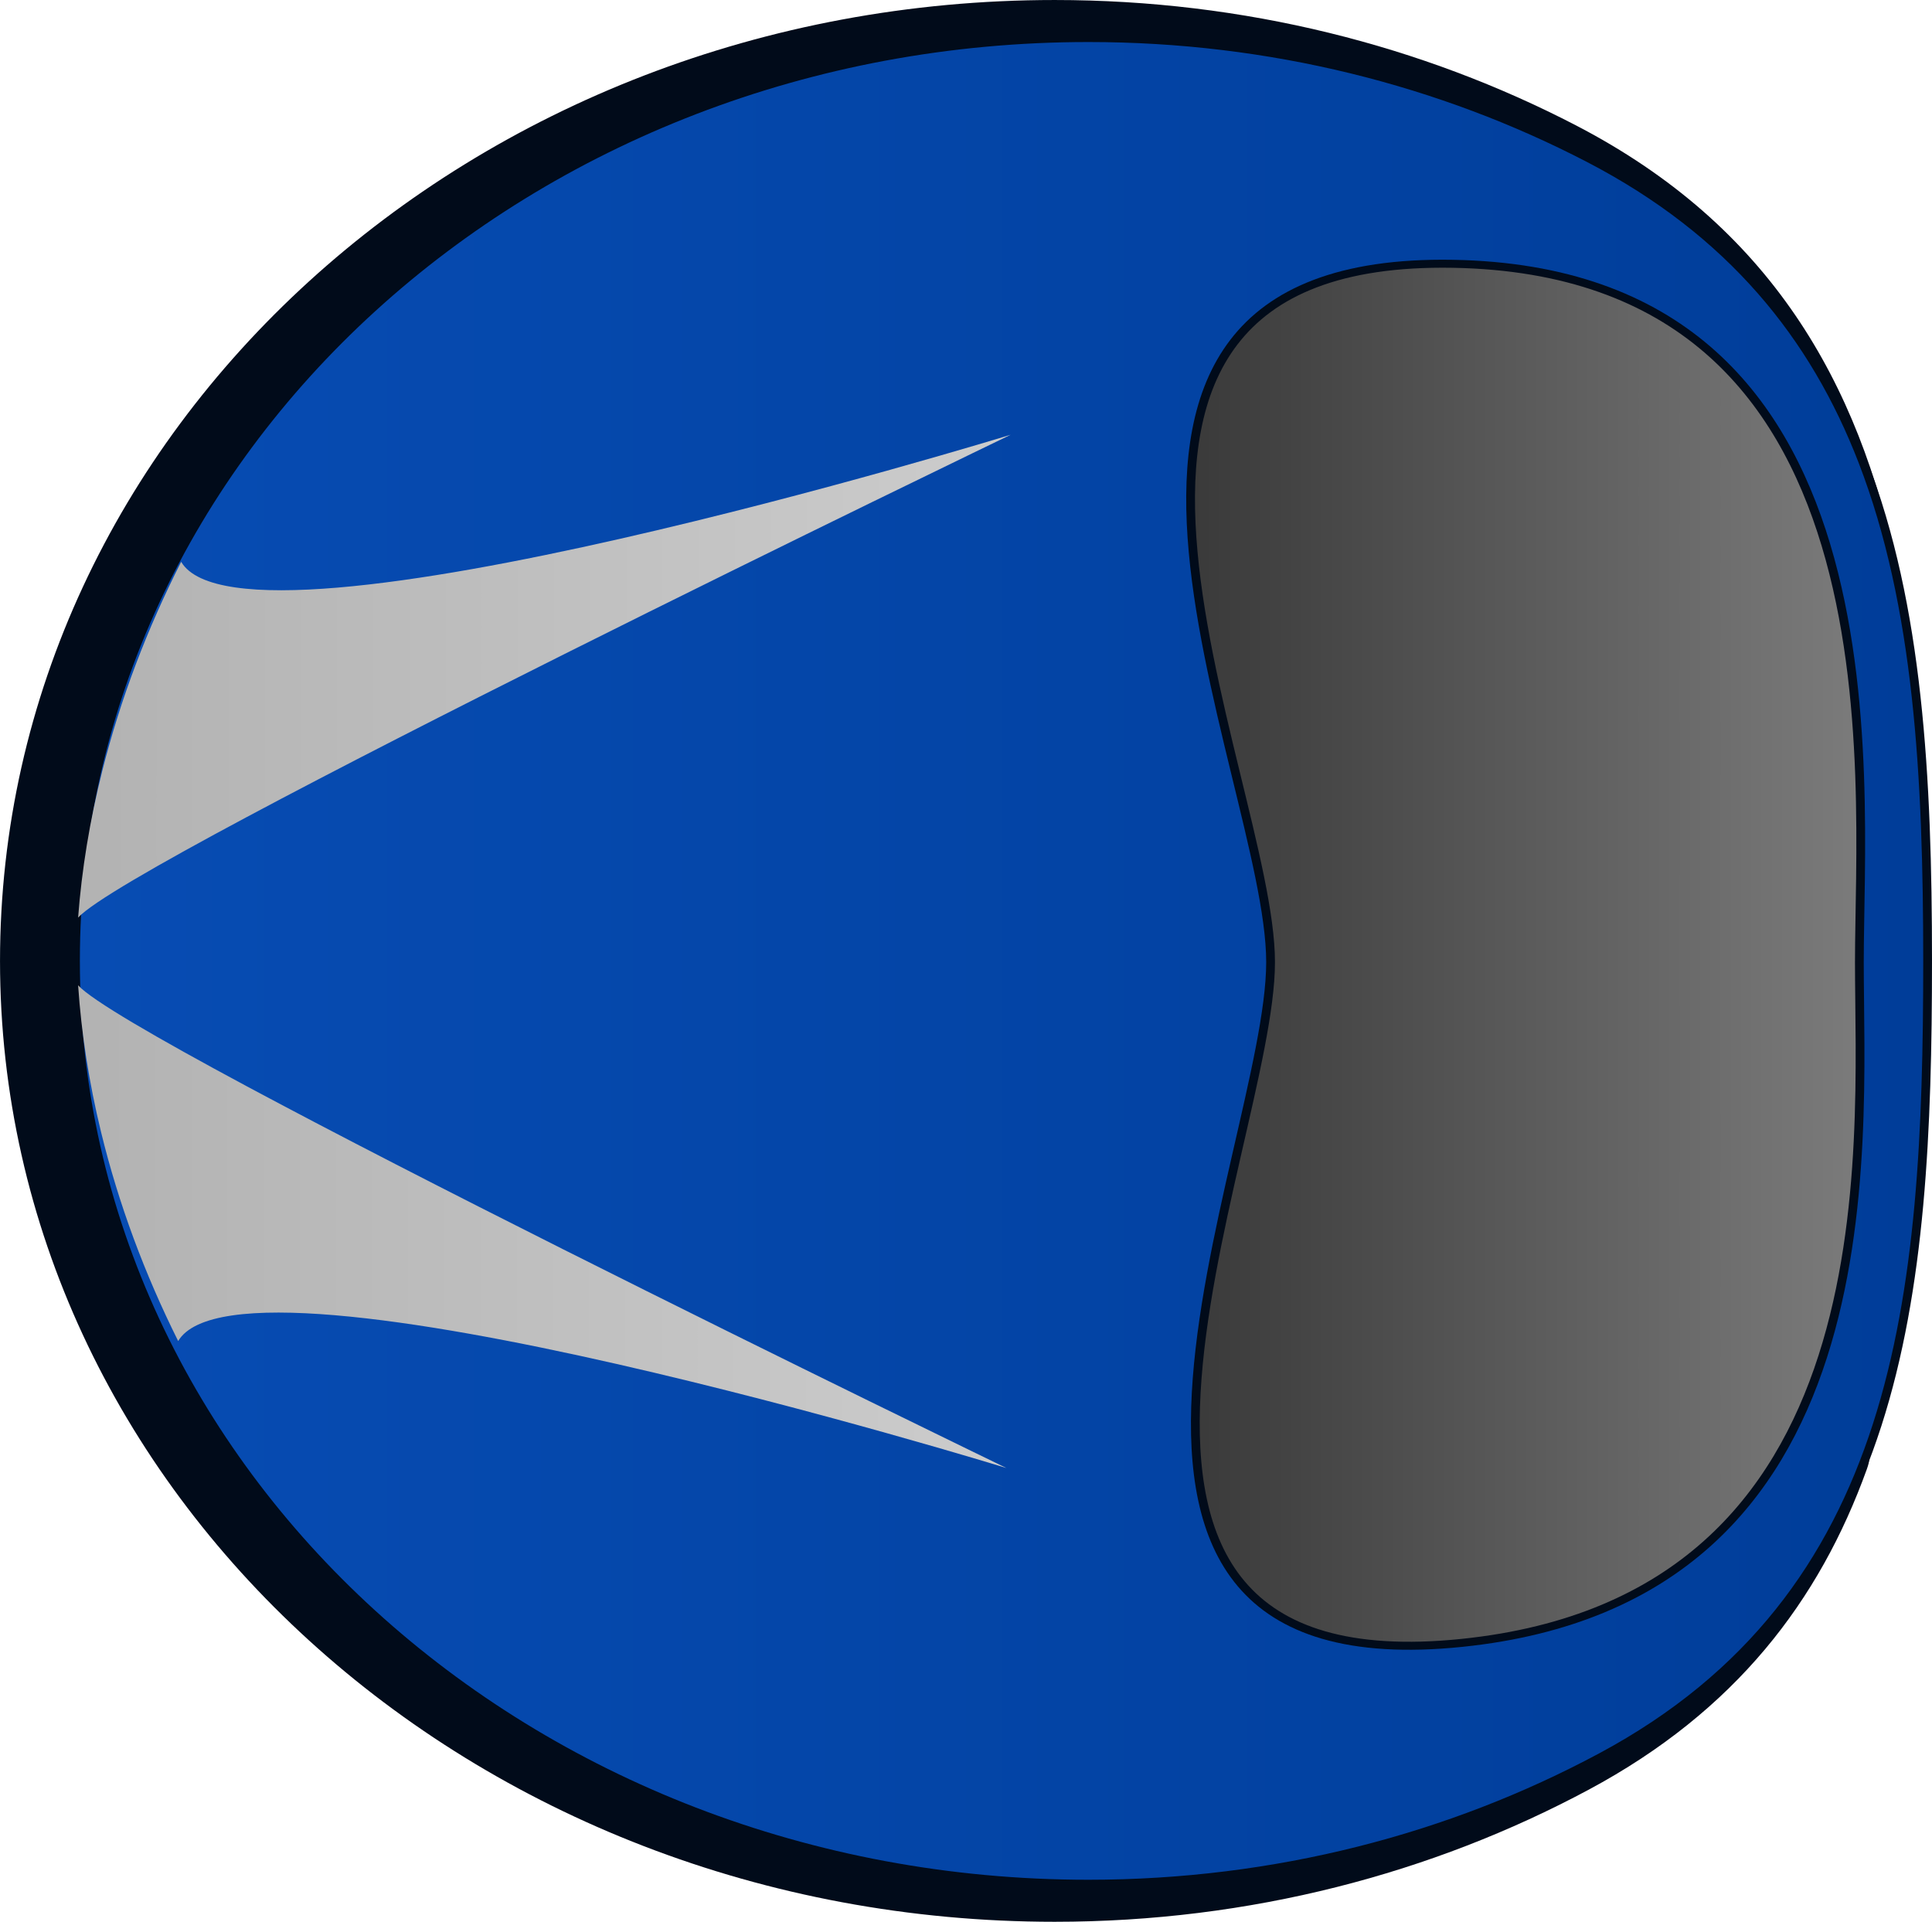
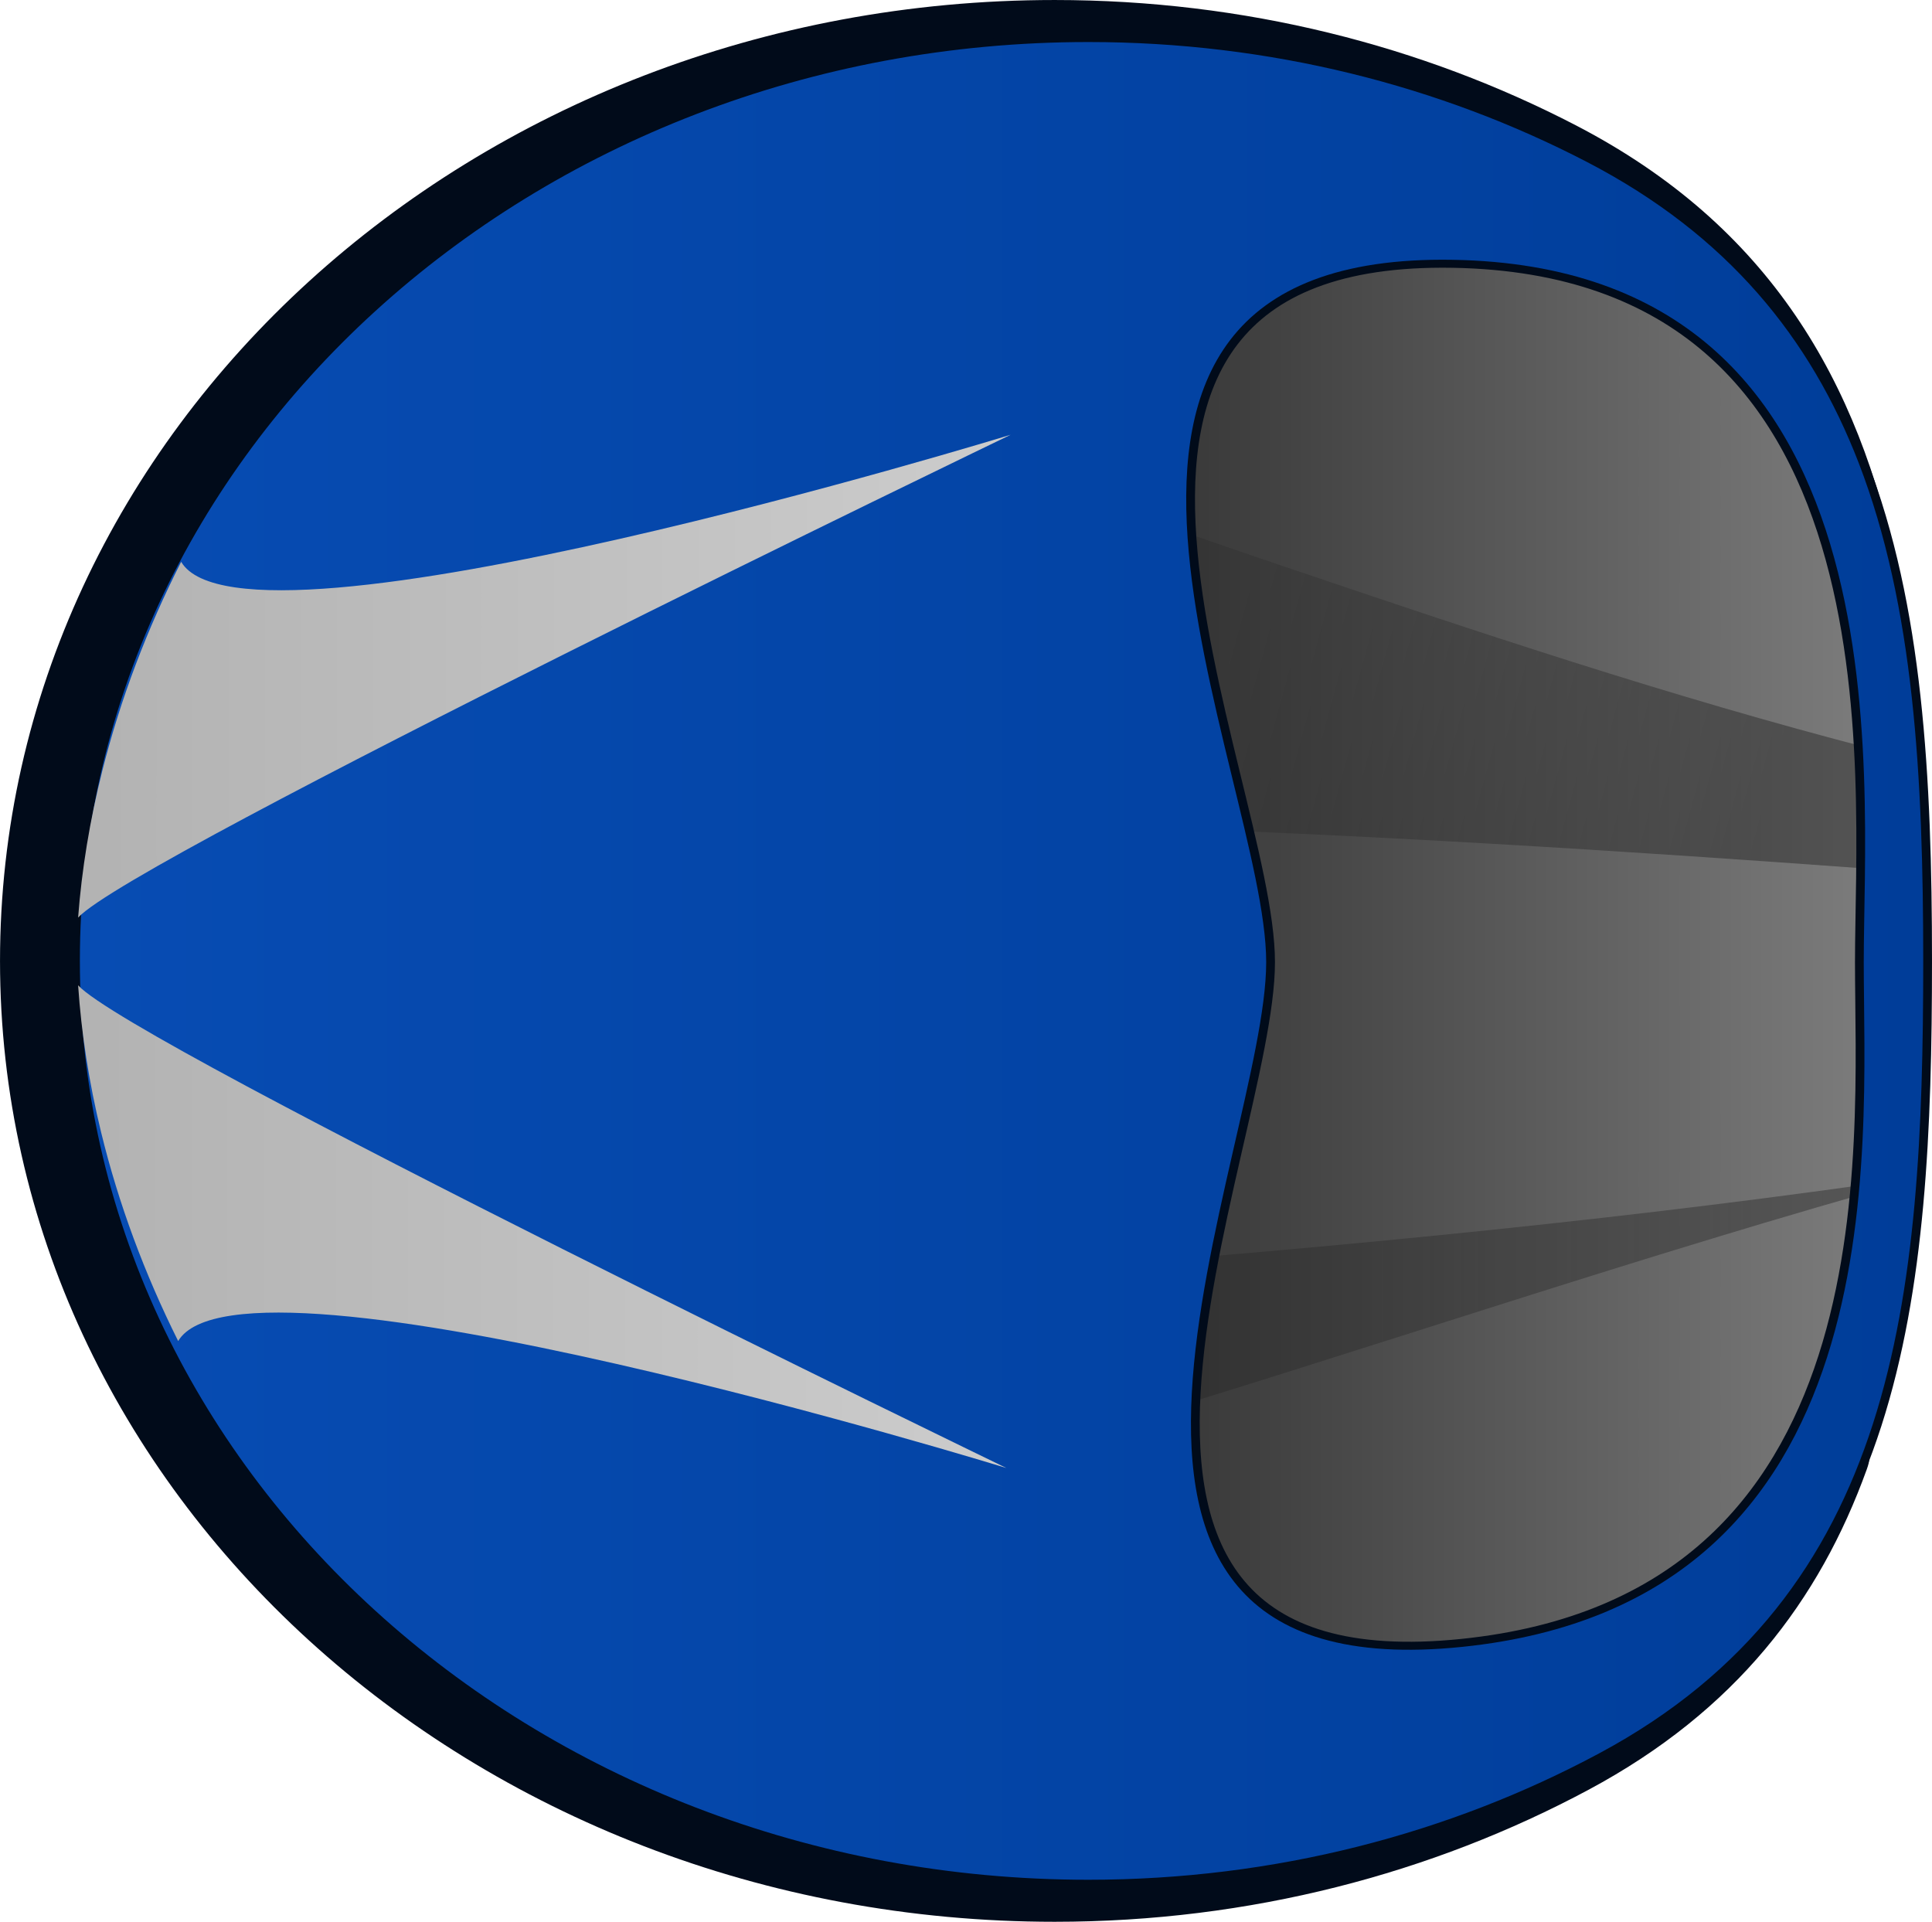
- <svg xmlns="http://www.w3.org/2000/svg" version="1.1" width="161.533" height="160.676" viewBox="0 0 161.533 160.676" id="svg21" xml:space="preserve">
+ <svg xmlns="http://www.w3.org/2000/svg" xmlns:xlink="http://www.w3.org/1999/xlink" version="1.1" width="161.533" height="160.676" viewBox="0 0 161.533 160.676" id="svg21" xml:space="preserve">
  <defs id="defs12">
    <linearGradient x1="240.325" y1="183.09" x2="240.325" y2="203.09" gradientUnits="userSpaceOnUse" id="color-1">
      <stop offset="0" stop-color="#ffffff" stop-opacity="0.251" id="stop1" />
      <stop offset="1" stop-color="#ffffff" stop-opacity="0.102" id="stop2" />
    </linearGradient>
    <linearGradient x1="240.325" y1="183.09" x2="240.325" y2="203.09" gradientUnits="userSpaceOnUse" id="color-2">
      <stop offset="0" stop-color="#ffffff" stop-opacity="0.251" id="stop3" />
      <stop offset="1" stop-color="#ffffff" stop-opacity="0.102" id="stop4" />
    </linearGradient>
    <linearGradient x1="240.325" y1="183.09" x2="240.325" y2="203.09" gradientUnits="userSpaceOnUse" id="color-3">
      <stop offset="0" stop-color="#000000" stop-opacity="0.8" id="stop5" />
      <stop offset="1" stop-color="#000000" stop-opacity="0.502" id="stop6" />
    </linearGradient>
    <linearGradient x1="240" y1="156.304" x2="240" y2="203.696" gradientUnits="userSpaceOnUse" id="color-4">
      <stop offset="0" stop-color="#074cb3" id="stop7" />
      <stop offset="1" stop-color="#003d99" id="stop8" />
    </linearGradient>
    <linearGradient x1="235.169" y1="156.849" x2="235.169" y2="204.241" gradientUnits="userSpaceOnUse" id="color-5">
      <stop offset="0" stop-color="#b3b3b3" id="stop9" />
      <stop offset="1" stop-color="#e6e6e6" id="stop10" />
    </linearGradient>
    <linearGradient x1="245.366" y1="156.881" x2="245.366" y2="204.273" gradientUnits="userSpaceOnUse" id="color-6">
      <stop offset="0" stop-color="#b3b3b3" id="stop11" />
      <stop offset="1" stop-color="#e6e6e6" id="stop12" />
    </linearGradient>
    <linearGradient x1="240" y1="150.774" x2="240" y2="184.714" gradientUnits="userSpaceOnUse" id="color-7" gradientTransform="matrix(0.8971819,0,0,0.8971819,21.81132,15.39949)">
      <stop offset="0" stop-color="#4d3108" id="stop13" />
      <stop offset="1" stop-color="#331f00" id="stop14" />
    </linearGradient>
    <linearGradient x1="240" y1="150.374" x2="240" y2="186.34" gradientUnits="userSpaceOnUse" id="color-6-0">
      <stop offset="0" stop-color="#261700" id="stop11-9" />
      <stop offset="1" stop-color="#0d0800" id="stop12-4" />
    </linearGradient>
+     <linearGradient xlink:href="#linearGradient73" id="linearGradient77" x1="237.269" y1="190.193" x2="233.794" y2="204.184" gradientUnits="userSpaceOnUse" gradientTransform="translate(-4.968596,-3.510656)" />
+     <linearGradient id="linearGradient73">
+       <stop style="stop-color:#000000;stop-opacity:0.57;" offset="0" id="stop75" />
+       <stop style="stop-color:#000000;stop-opacity:0.18;" offset="1" id="stop76" />
+     </linearGradient>
+     <linearGradient xlink:href="#linearGradient73" id="linearGradient80" x1="167.704" y1="99.752" x2="230.364" y2="99.752" gradientUnits="userSpaceOnUse" gradientTransform="matrix(0,0.3636426,-0.3375155,0,280.768,121.898)" />
  </defs>
  <g transform="matrix(0,-2.962827,3.252061,0,-501.6324,791.4163)" id="g21">
    <g stroke-width="0" stroke-miterlimit="10" id="g20">
      <g id="g19">
-         <path d="m 246.019,183.186 c 2.183,6.06 4.861,12.032 7.201,18.016 0.022,0.055 0.043,0.111 0.065,0.166 -1.304,0.44 -2.84,0.805 -4.641,1.085 -0.021,-0.212 -0.043,-0.425 -0.064,-0.637 -0.636,-6.258 -1.413,-12.467 -2.59,-18.631 0.01,3.9e-4 0.02,7.9e-4 0.03,0.001 z" fill="url(#color-1)" stroke="#312817" id="path12" style="fill:url(#color-1)" />
-         <path d="m 240.325,203.09 c -3.205,0.057 -5.923,-0.095 -8.218,-0.419 0.55,-1.403 1.092,-2.809 1.619,-4.221 1.901,-5.095 3.766,-10.15 5.245,-15.353 0.441,-0.004 0.893,-0.006 1.354,-0.007 0.701,-9.7e-4 1.377,0.002 2.03,0.009 -0.528,6.542 -0.983,13.144 -1.211,19.689 -2e-4,0.095 -4.7e-4,0.189 -7.9e-4,0.284 -0.269,0.007 -0.542,0.013 -0.818,0.018 z" fill="url(#color-2)" stroke="#312817" id="path13" style="fill:url(#color-2)" />
-         <path d="m 260.039,193.09 c 0,5.523 -3.684,9.714 -19.714,10 -15.743,0.281 -19.714,-4.477 -19.714,-10 0,-5.523 -4.895,-9.966 19.714,-10 23.742,-0.033 19.714,4.477 19.714,10 z" fill="url(#color-3)" stroke="#312817" id="path14" style="fill:url(#color-3)" />
+         <g id="g72" style="display:inline;fill:#6b6b6b;fill-opacity:0.57" transform="matrix(-1,0,0,-1.00227,477.3682,386.9512)">
+           <path d="m 232.747,204.118 c -3.205,0.057 -5.923,-0.095 -8.218,-0.419 0.55,-1.403 1.092,-2.809 1.619,-4.221 1.901,-5.095 3.766,-10.15 5.245,-15.353 0.441,-0.004 0.893,-0.006 1.354,-0.007 0.701,-9.7e-4 1.377,0.002 2.03,0.009 -0.528,6.542 -0.983,13.144 -1.211,19.689 -2e-4,0.095 -4.7e-4,0.189 -7.9e-4,0.284 -0.269,0.007 -0.542,0.013 -0.818,0.018 z" fill="url(#color-2)" stroke="#312817" id="path13" style="display:inline;fill:url(#linearGradient77);fill-opacity:0.57;stroke:none;stroke-width:1" />
+           <path d="m 243.483,182.884 c 2.183,7.167 4.861,14.228 7.201,21.306 0.022,0.065 0.043,0.131 0.065,0.197 -1.304,0.52 -2.84,0.951 -4.641,1.283 -0.021,-0.251 -0.043,-0.502 -0.064,-0.753 -0.636,-7.401 -1.413,-14.743 -2.59,-22.033 0.01,3.7e-4 0.02,0.001 0.03,0.001 z" fill="url(#color-1)" stroke="#312817" id="path12" style="fill:url(#linearGradient80);stroke:none;stroke-width:1.087" />
+         </g>
+         <path d="m 260.039,193.09 c 0,5.523 -3.684,9.714 -19.714,10 -15.743,0.281 -19.714,-4.477 -19.714,-10 0,-5.523 -4.895,-9.966 19.714,-10 23.742,-0.033 19.714,4.477 19.714,10 z" fill="url(#color-3)" stroke="#312817" id="path14" style="display:inline;fill:url(#color-3)" />
        <g stroke="#000000" id="g18">
          <path d="m 212.885,181.366 c 0,-14.975 12.14,-27.115 27.115,-27.115 14.975,0 27.115,12.14 27.115,27.115 0,4.876 -1.287,9.452 -3.54,13.406 -2.85,5.002 -7.246,7.266 -12.538,8.27 -3.372,0.64 36.162,-13.862 -10.18,-24.088 -0.154,-0.034 -0.886,-0.118 -1.041,-0.105 -41.759,3.45 -10.017,24.76 -14.163,23.396 -3.708,-1.22 -6.816,-3.371 -9.037,-7.144 -2.371,-4.028 -3.731,-8.723 -3.731,-13.735 z" fill="#010b1a" id="path15" />
          <path d="m 214.071,182.233 c 0,-14.32 11.609,-25.929 25.929,-25.929 14.32,0 25.929,11.609 25.929,25.929 0,4.663 -1.231,9.039 -3.385,12.819 -2.069,3.63 -4.989,5.752 -8.489,6.984 -4.049,1.425 -8.875,1.66 -14.055,1.66 -9.527,0 -17.854,-0.672 -22.361,-8.329 -2.267,-3.852 -3.568,-8.341 -3.568,-13.135 z m 25.893,19.934 c 5.281,0 19.596,1.214 19.82,-10.562 0.224,-11.79 -14.539,-4.801 -19.82,-4.801 -5.281,0 -20.665,-6.783 -19.32,5.051 1.276,11.224 14.039,10.312 19.32,10.312 z" fill="url(#color-4)" id="path16" style="fill:url(#color-4);stroke:#010b1a;stroke-width:0.451;stroke-dasharray:none;stroke-opacity:1;paint-order:markers stroke fill" />
          <path d="m 225.688,180.13 c 0,0 6.639,-19.634 3.585,-21.299 1.894,-0.861 3.868,-1.532 5.896,-1.982 1.41,-0.313 2.794,-0.507 4.142,-0.59 -1.682,1.394 -13.624,23.871 -13.624,23.871 z" fill="url(#color-5)" id="path17" style="fill:url(#color-5)" />
          <path d="m 241.224,156.259 c 1.349,0.093 2.733,0.298 4.142,0.622 2.028,0.466 4.002,1.152 5.896,2.027 -3.054,1.642 3.585,21.327 3.585,21.327 0,0 -11.942,-22.569 -13.624,-23.976 z" fill="url(#color-6)" id="path18" style="fill:url(#color-6)" />
        </g>
      </g>
    </g>
  </g>
</svg>
